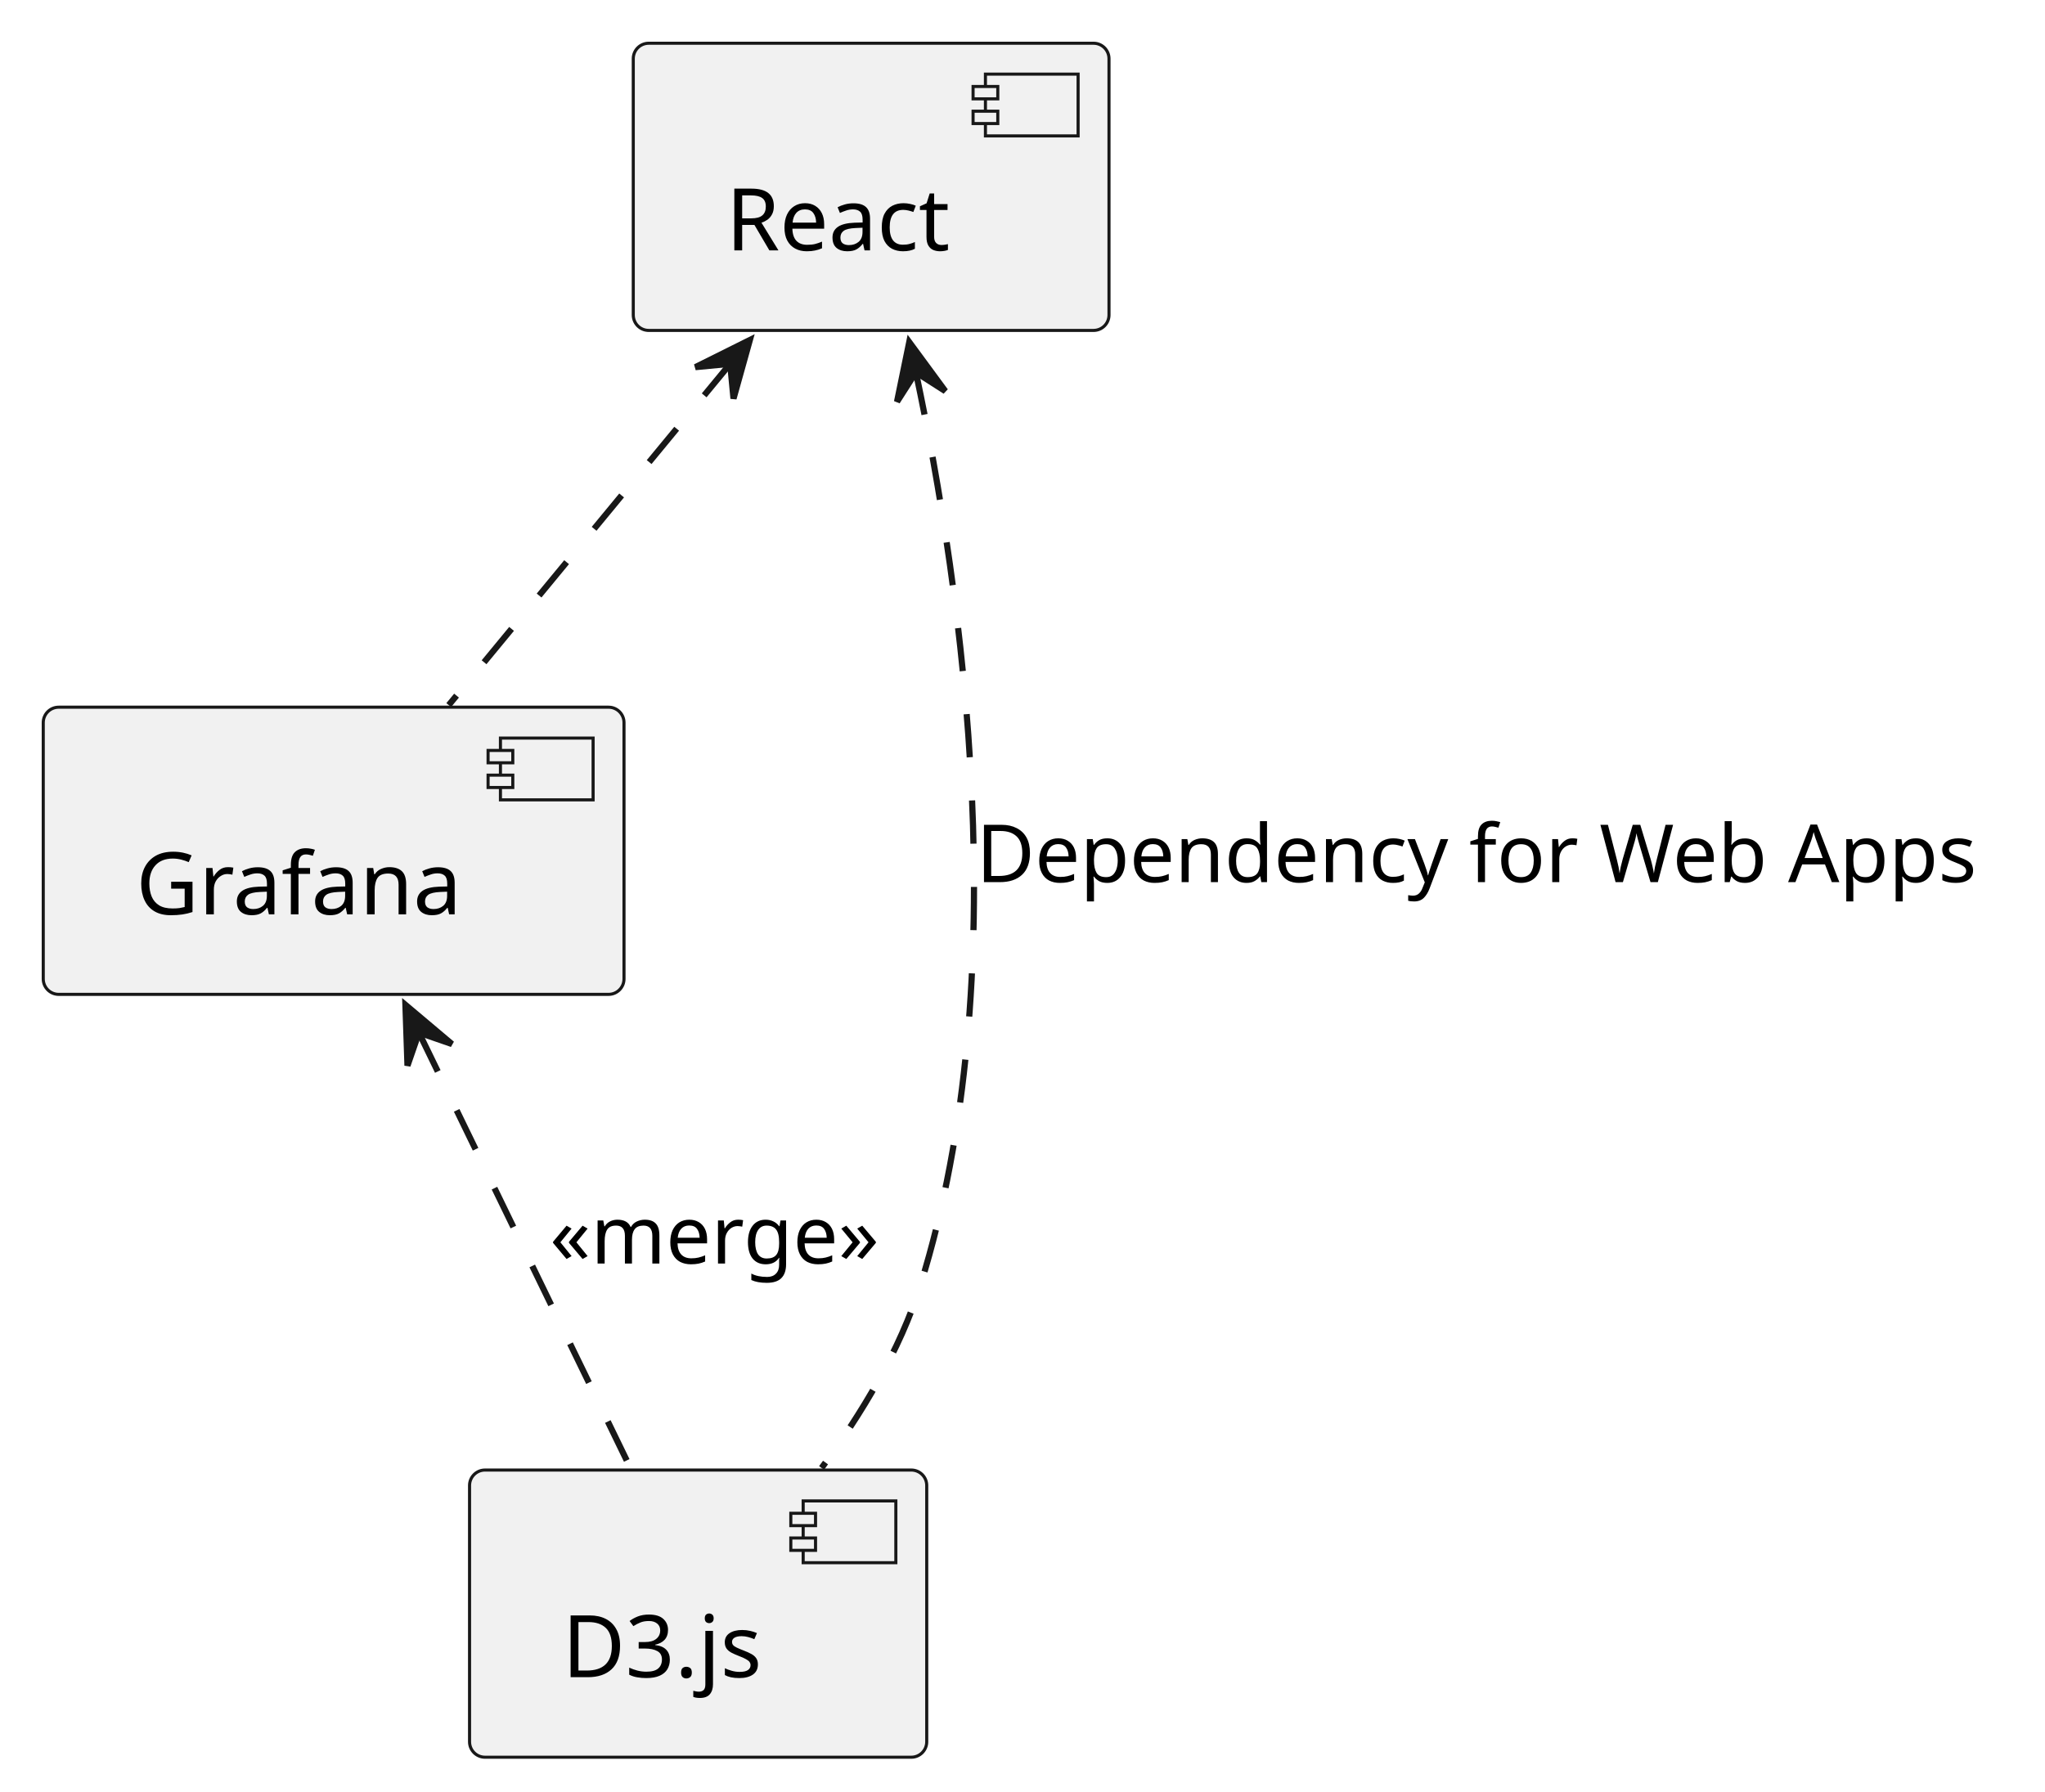
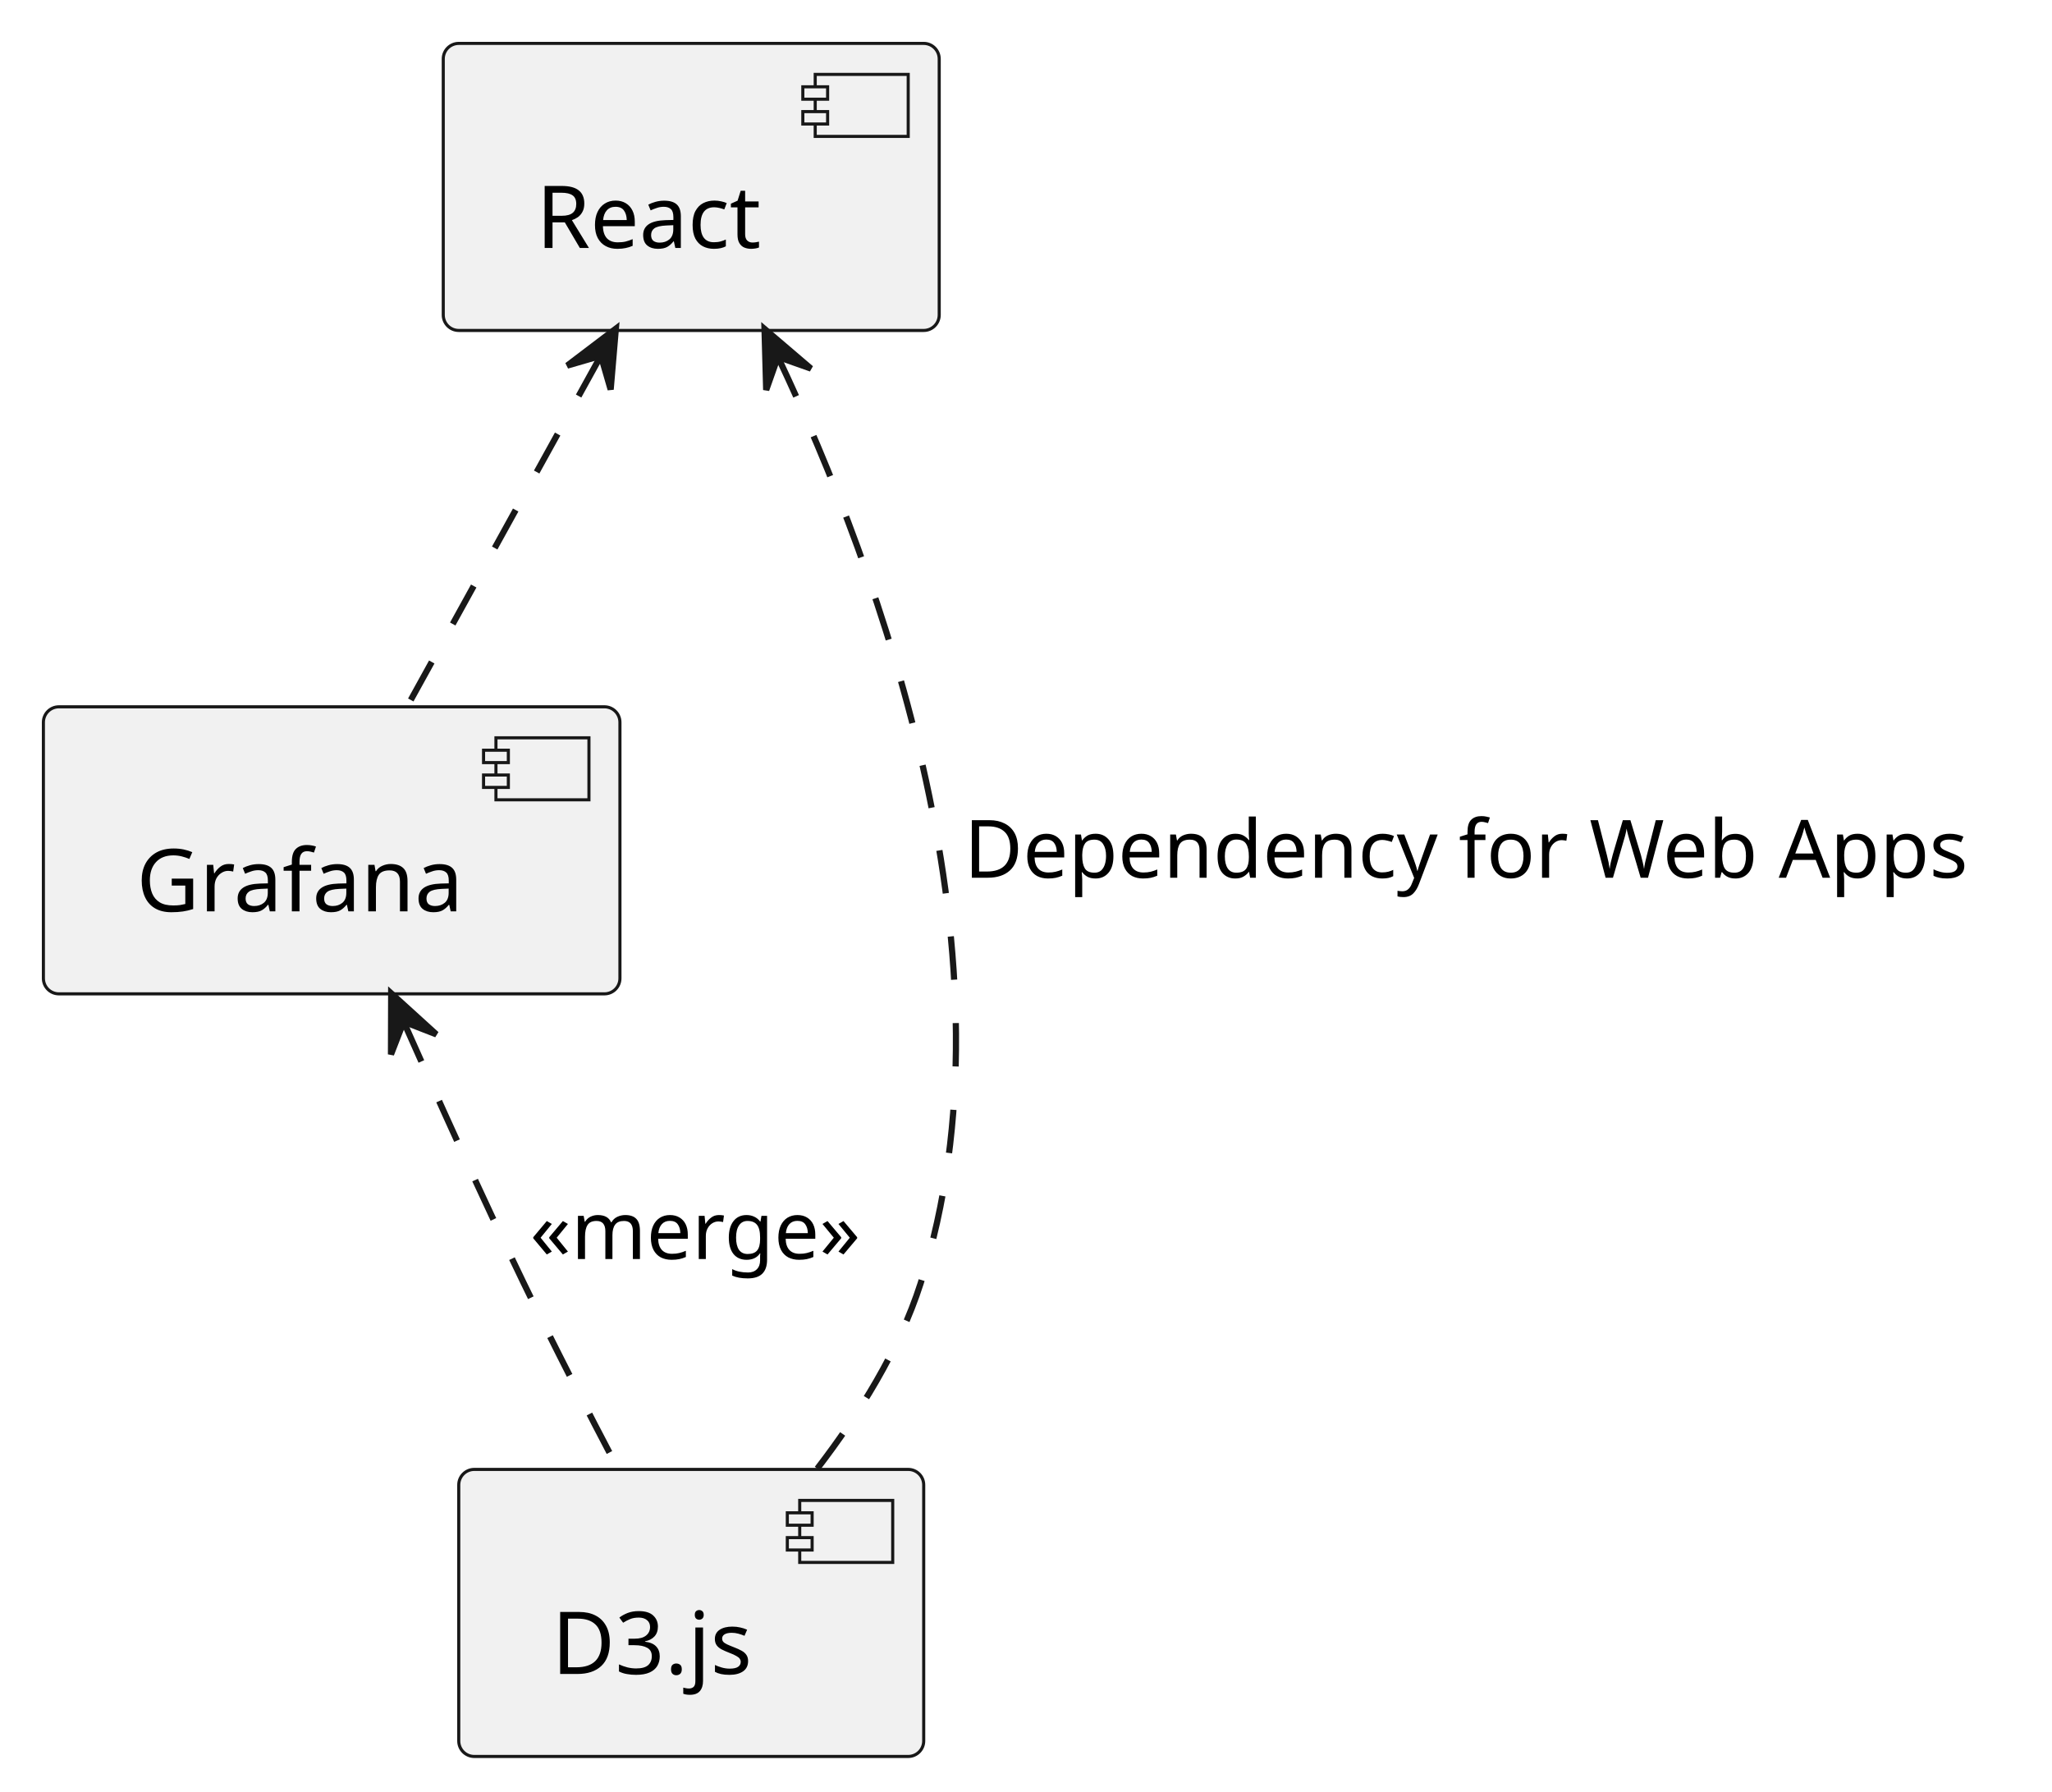
- <svg xmlns="http://www.w3.org/2000/svg" contentStyleType="text/css" height="290px" preserveAspectRatio="none" style="width:331px;height:290px;background:#FFFFFF;" version="1.1" viewBox="0 0 331 290" width="331px" zoomAndPan="magnify">
+ <svg xmlns="http://www.w3.org/2000/svg" contentStyleType="text/css" height="289px" preserveAspectRatio="none" style="width:331px;height:289px;background:#FFFFFF;" version="1.1" viewBox="0 0 331 289" width="331px" zoomAndPan="magnify">
  <defs />
  <g>
    <g id="elem_React">
-       <rect fill="#F1F1F1" height="46.488" rx="2.5" ry="2.5" style="stroke:#181818;stroke-width:0.5;" width="77" x="102.5" y="7" />
-       <rect fill="#F1F1F1" height="10" style="stroke:#181818;stroke-width:0.5;" width="15" x="159.5" y="12" />
-       <rect fill="#F1F1F1" height="2" style="stroke:#181818;stroke-width:0.5;" width="4" x="157.5" y="14" />
-       <rect fill="#F1F1F1" height="2" style="stroke:#181818;stroke-width:0.5;" width="4" x="157.5" y="18" />
-       <text fill="#000000" font-family="sans-serif" font-size="14" lengthAdjust="spacing" textLength="37" x="117.5" y="40.535">React</text>
+       <rect fill="#F1F1F1" height="46.297" rx="2.5" ry="2.5" style="stroke:#181818;stroke-width:0.5;" width="80" x="71.5" y="7" />
+       <rect fill="#F1F1F1" height="10" style="stroke:#181818;stroke-width:0.5;" width="15" x="131.5" y="12" />
+       <rect fill="#F1F1F1" height="2" style="stroke:#181818;stroke-width:0.5;" width="4" x="129.5" y="14" />
+       <rect fill="#F1F1F1" height="2" style="stroke:#181818;stroke-width:0.5;" width="4" x="129.5" y="18" />
+       <text fill="#000000" font-family="sans-serif" font-size="14" lengthAdjust="spacing" textLength="40" x="86.5" y="39.995">React</text>
    </g>
    <g id="elem_Grafana">
-       <rect fill="#F1F1F1" height="46.488" rx="2.5" ry="2.5" style="stroke:#181818;stroke-width:0.5;" width="94" x="7" y="114.48" />
-       <rect fill="#F1F1F1" height="10" style="stroke:#181818;stroke-width:0.5;" width="15" x="81" y="119.48" />
-       <rect fill="#F1F1F1" height="2" style="stroke:#181818;stroke-width:0.5;" width="4" x="79" y="121.48" />
-       <rect fill="#F1F1F1" height="2" style="stroke:#181818;stroke-width:0.5;" width="4" x="79" y="125.48" />
-       <text fill="#000000" font-family="sans-serif" font-size="14" lengthAdjust="spacing" textLength="54" x="22" y="148.015">Grafana</text>
+       <rect fill="#F1F1F1" height="46.297" rx="2.5" ry="2.5" style="stroke:#181818;stroke-width:0.5;" width="93" x="7" y="114" />
+       <rect fill="#F1F1F1" height="10" style="stroke:#181818;stroke-width:0.5;" width="15" x="80" y="119" />
+       <rect fill="#F1F1F1" height="2" style="stroke:#181818;stroke-width:0.5;" width="4" x="78" y="121" />
+       <rect fill="#F1F1F1" height="2" style="stroke:#181818;stroke-width:0.5;" width="4" x="78" y="125" />
+       <text fill="#000000" font-family="sans-serif" font-size="14" lengthAdjust="spacing" textLength="53" x="22" y="146.995">Grafana</text>
    </g>
    <g id="elem_D3.js">
-       <rect fill="#F1F1F1" height="46.488" rx="2.5" ry="2.5" style="stroke:#181818;stroke-width:0.5;" width="74" x="76" y="237.97" />
-       <rect fill="#F1F1F1" height="10" style="stroke:#181818;stroke-width:0.5;" width="15" x="130" y="242.97" />
-       <rect fill="#F1F1F1" height="2" style="stroke:#181818;stroke-width:0.5;" width="4" x="128" y="244.97" />
-       <rect fill="#F1F1F1" height="2" style="stroke:#181818;stroke-width:0.5;" width="4" x="128" y="248.97" />
-       <text fill="#000000" font-family="sans-serif" font-size="14" lengthAdjust="spacing" textLength="34" x="91" y="271.505">D3.js</text>
+       <rect fill="#F1F1F1" height="46.297" rx="2.5" ry="2.5" style="stroke:#181818;stroke-width:0.5;" width="75" x="74" y="237" />
+       <rect fill="#F1F1F1" height="10" style="stroke:#181818;stroke-width:0.5;" width="15" x="129" y="242" />
+       <rect fill="#F1F1F1" height="2" style="stroke:#181818;stroke-width:0.5;" width="4" x="127" y="244" />
+       <rect fill="#F1F1F1" height="2" style="stroke:#181818;stroke-width:0.5;" width="4" x="127" y="248" />
+       <text fill="#000000" font-family="sans-serif" font-size="14" lengthAdjust="spacing" textLength="35" x="89" y="269.995">D3.js</text>
    </g>
    <g id="link_React_Grafana">
-       <path d="M118.43,58.6 C104.2,75.86 86.04,97.87 72.63,114.14 " fill="none" id="React-backto-Grafana" style="stroke:#181818;stroke-width:1.0;stroke-dasharray:7.0,7.0;" />
-       <polygon fill="#181818" points="121.37,55.04,112.555,59.432,118.186,58.895,118.723,64.526,121.37,55.04" style="stroke:#181818;stroke-width:1.0;" />
+       <path d="M96.72,57.75 C87.17,75.05 74.87,97.3 65.84,113.66 " fill="none" id="React-backto-Grafana" style="stroke:#181818;stroke-width:1.0;stroke-dasharray:7.0,7.0;" />
+       <polygon fill="#181818" points="99.34,53.01,91.496,58.965,96.929,57.39,98.504,62.823,99.34,53.01" style="stroke:#181818;stroke-width:1.0;" />
    </g>
    <g id="link_React_D3.js">
-       <path d="M148.24,60.25 C155.81,95.91 164.59,157.86 149,207.97 C145.69,218.59 139.39,228.97 132.98,237.63 " fill="none" id="React-backto-D3.js" style="stroke:#181818;stroke-width:1.0;stroke-dasharray:7.0,7.0;" />
-       <polygon fill="#181818" points="147.17,55.38,145.191,65.028,148.241,60.264,153.005,63.314,147.17,55.38" style="stroke:#181818;stroke-width:1.0;" />
-       <text fill="#000000" font-family="sans-serif" font-size="13" lengthAdjust="spacing" textLength="165" x="158" y="142.798">Dependency for Web Apps</text>
+       <path d="M125.49,57.57 C141.95,92.41 165.05,155.19 148.5,207 C145.06,217.77 138.49,228.21 131.83,236.87 " fill="none" id="React-backto-D3.js" style="stroke:#181818;stroke-width:1.0;stroke-dasharray:7.0,7.0;" />
+       <polygon fill="#181818" points="123.32,53.05,123.591,62.895,125.476,57.561,130.81,59.446,123.32,53.05" style="stroke:#181818;stroke-width:1.0;" />
+       <text fill="#000000" font-family="sans-serif" font-size="13" lengthAdjust="spacing" textLength="168" x="155.5" y="141.567">Dependency for Web Apps</text>
    </g>
    <g id="link_Grafana_D3.js">
-       <path d="M67.8,167.15 C78.26,188.68 92.43,217.86 102.1,237.77 " fill="none" id="Grafana-backto-D3.js" style="stroke:#181818;stroke-width:1.0;stroke-dasharray:7.0,7.0;" />
-       <polygon fill="#181818" points="65.62,162.66,65.954,172.503,67.805,167.157,73.15,169.008,65.62,162.66" style="stroke:#181818;stroke-width:1.0;" />
-       <text fill="#000000" font-family="sans-serif" font-size="13" lengthAdjust="spacing" textLength="53" x="89" y="204.538">«merge»</text>
+       <path d="M65.12,164.81 C70.8,177.65 77.83,193.21 84.5,207 C89.28,216.89 94.84,227.69 99.66,236.87 " fill="none" id="Grafana-backto-D3.js" style="stroke:#181818;stroke-width:1.0;stroke-dasharray:7.0,7.0;" />
+       <polygon fill="#181818" points="63.1,160.21,63.069,170.059,65.116,164.786,70.389,166.833,63.1,160.21" style="stroke:#181818;stroke-width:1.0;" />
+       <text fill="#000000" font-family="sans-serif" font-size="13" lengthAdjust="spacing" textLength="58" x="85.5" y="203.067">«merge»</text>
    </g>
  </g>
</svg>
